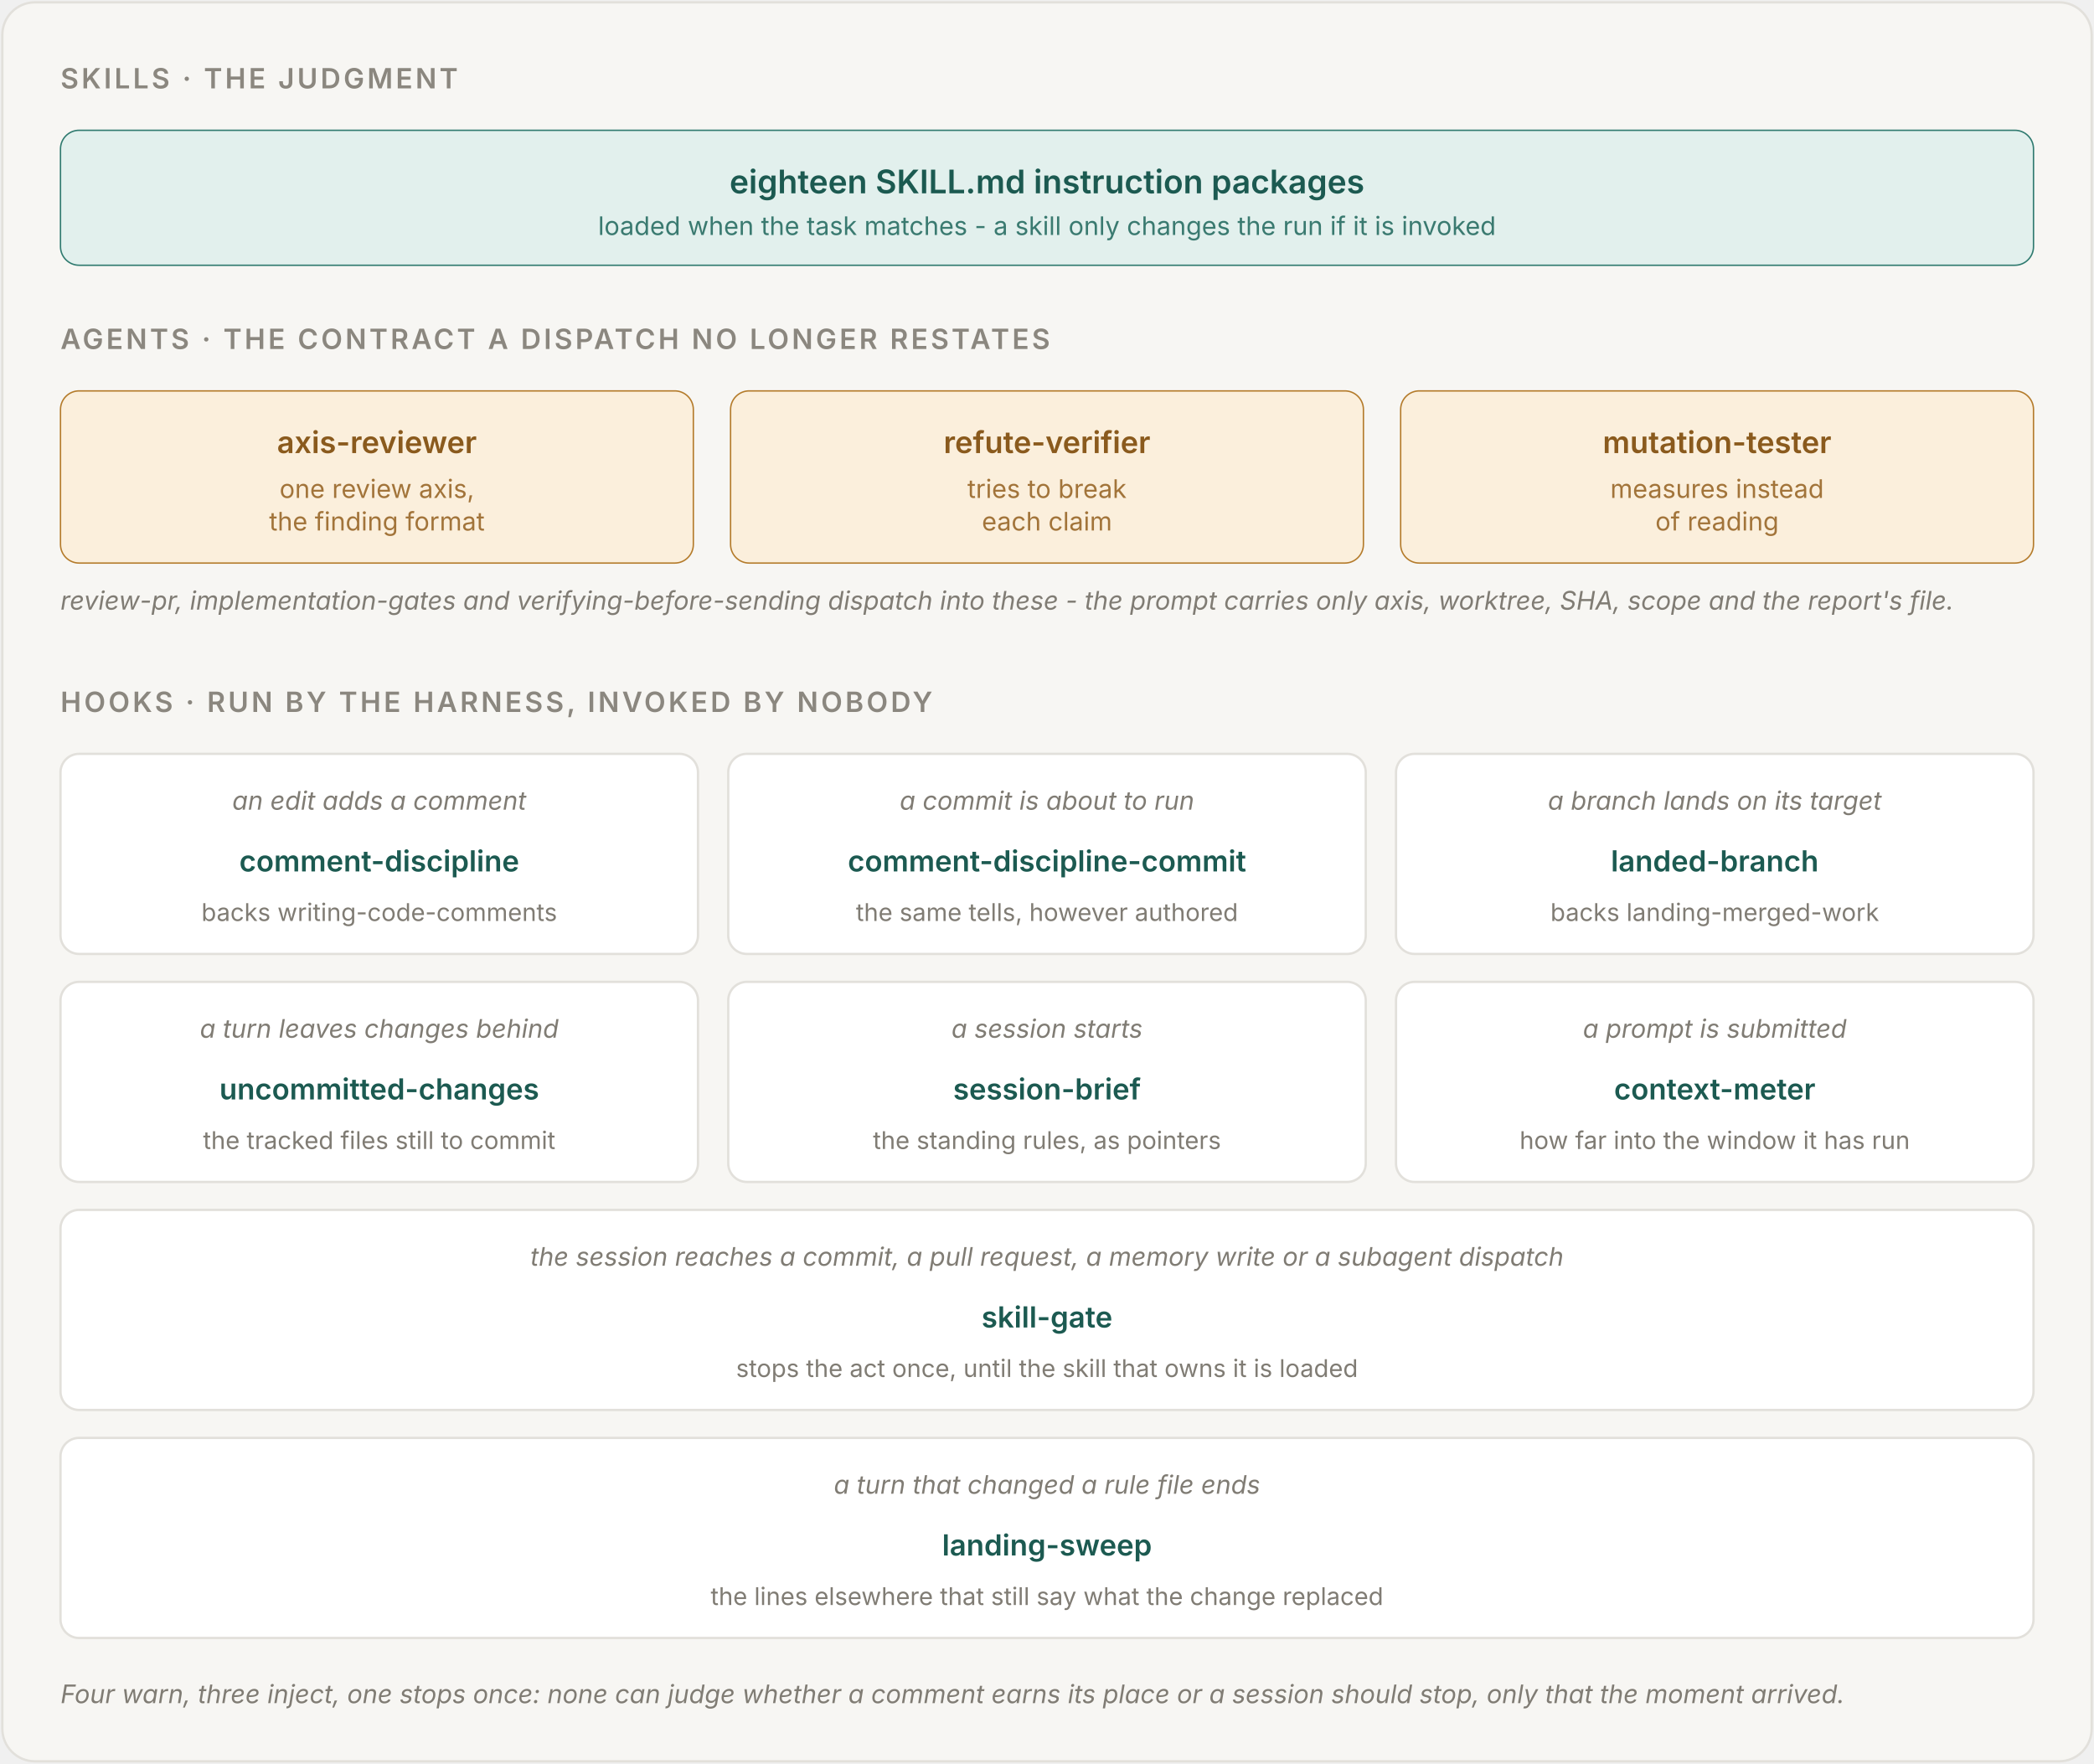
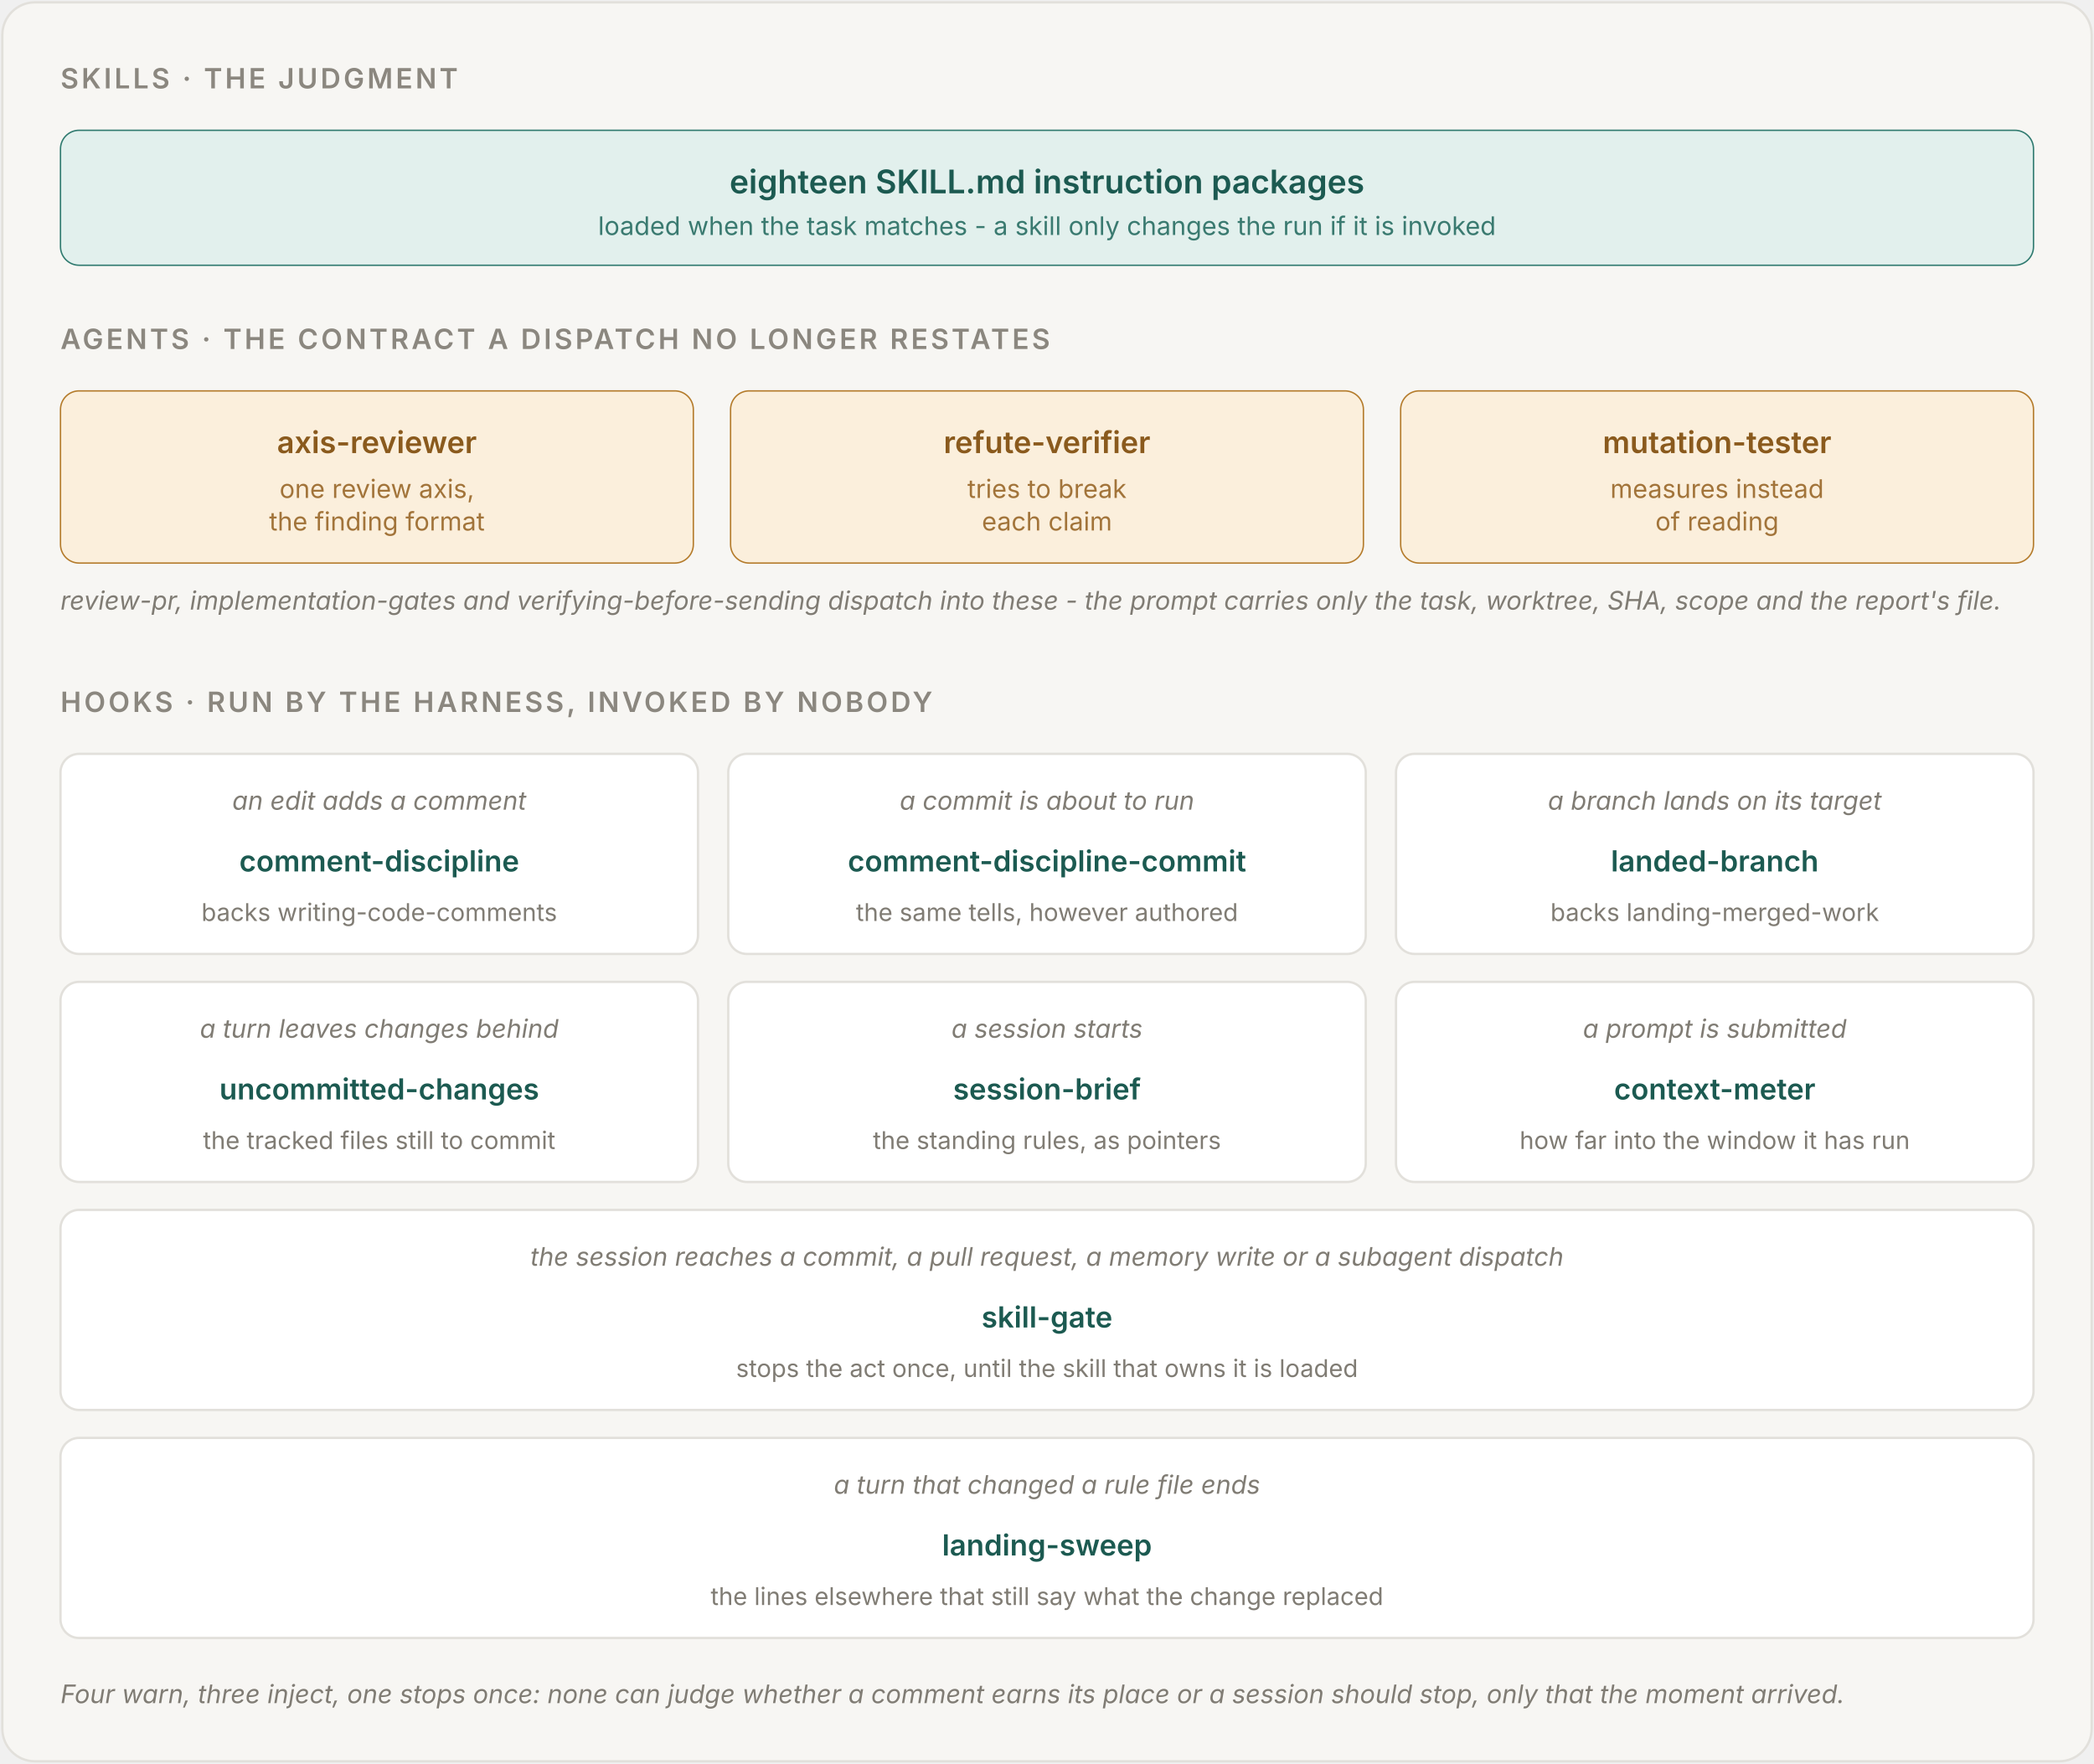
- <svg xmlns="http://www.w3.org/2000/svg" width="100%" viewBox="0 0 900 758" role="img" aria-label="The three component types: eighteen skills carry the judgment and fire only when invoked; three agent types carry the reviewer, skeptic and mutation contracts so a dispatch prompt shrinks to scope; eight hooks are run by the harness - four warn at the moments a skill is most often skipped (an edit adding a comment, a commit about to run, a branch landing on its target, a turn leaving tracked changes uncommitted), one stops a commit, a pull request, a memory write or a subagent dispatch once until the skill that owns it is loaded, and three inject what a session cannot see for itself (the standing rules at session start, how far into its context window it has run, and the lines a turn's change to a rule file left stale elsewhere)">
+ <svg xmlns="http://www.w3.org/2000/svg" width="100%" viewBox="0 0 900 758" role="img" aria-label="The three component types: eighteen skills carry the judgment and fire only when invoked; three agent types carry the reviewer, skeptic and mutation contracts so a dispatch prompt shrinks to the task, its scope and the file its report goes to; eight hooks are run by the harness - four warn at the moments a skill is most often skipped (an edit adding a comment, a commit about to run, a branch landing on its target, a turn leaving tracked changes uncommitted), one stops a commit, a pull request, a memory write or a subagent dispatch once until the skill that owns it is loaded, and three inject what a session cannot see for itself (the standing rules at session start, how far into its context window it has run, and the lines a turn's change to a rule file left stale elsewhere)">
  <rect x="1" y="1" width="898" height="756" rx="14" fill="#F7F6F3" stroke="#E2E0DB" stroke-width="1" />
  <text x="26" y="38" font-family="system-ui, -apple-system, sans-serif" font-size="12" font-weight="600" fill="#8B877F" letter-spacing="1.2">SKILLS · THE JUDGMENT</text>
  <rect x="26" y="56" width="848" height="58" rx="8" fill="#E2F0ED" stroke="#2F7A6F" stroke-width="0.6" />
  <text x="450" y="78" font-family="system-ui, -apple-system, sans-serif" font-size="14" font-weight="600" fill="#1C5A51" text-anchor="middle" dominant-baseline="central">eighteen SKILL.md instruction packages</text>
  <text x="450" y="97" font-family="system-ui, -apple-system, sans-serif" font-size="11" font-weight="400" fill="#3A7A70" text-anchor="middle" dominant-baseline="central">loaded when the task matches - a skill only changes the run if it is invoked</text>
  <text x="26" y="150" font-family="system-ui, -apple-system, sans-serif" font-size="12" font-weight="600" fill="#8B877F" letter-spacing="1.2">AGENTS · THE CONTRACT A DISPATCH NO LONGER RESTATES</text>
  <rect x="26" y="168" width="272" height="74" rx="8" fill="#FBEFDC" stroke="#B47B2B" stroke-width="0.6" />
  <text x="162" y="190" font-family="system-ui, -apple-system, sans-serif" font-size="13" font-weight="600" fill="#8A5A1D" text-anchor="middle" dominant-baseline="central">axis-reviewer</text>
  <text x="162" y="210" font-family="system-ui, -apple-system, sans-serif" font-size="11" font-weight="400" fill="#A2743A" text-anchor="middle" dominant-baseline="central">one review axis,</text>
  <text x="162" y="224" font-family="system-ui, -apple-system, sans-serif" font-size="11" font-weight="400" fill="#A2743A" text-anchor="middle" dominant-baseline="central">the finding format</text>
  <rect x="314" y="168" width="272" height="74" rx="8" fill="#FBEFDC" stroke="#B47B2B" stroke-width="0.6" />
  <text x="450" y="190" font-family="system-ui, -apple-system, sans-serif" font-size="13" font-weight="600" fill="#8A5A1D" text-anchor="middle" dominant-baseline="central">refute-verifier</text>
  <text x="450" y="210" font-family="system-ui, -apple-system, sans-serif" font-size="11" font-weight="400" fill="#A2743A" text-anchor="middle" dominant-baseline="central">tries to break</text>
  <text x="450" y="224" font-family="system-ui, -apple-system, sans-serif" font-size="11" font-weight="400" fill="#A2743A" text-anchor="middle" dominant-baseline="central">each claim</text>
  <rect x="602" y="168" width="272" height="74" rx="8" fill="#FBEFDC" stroke="#B47B2B" stroke-width="0.6" />
  <text x="738" y="190" font-family="system-ui, -apple-system, sans-serif" font-size="13" font-weight="600" fill="#8A5A1D" text-anchor="middle" dominant-baseline="central">mutation-tester</text>
  <text x="738" y="210" font-family="system-ui, -apple-system, sans-serif" font-size="11" font-weight="400" fill="#A2743A" text-anchor="middle" dominant-baseline="central">measures instead</text>
  <text x="738" y="224" font-family="system-ui, -apple-system, sans-serif" font-size="11" font-weight="400" fill="#A2743A" text-anchor="middle" dominant-baseline="central">of reading</text>
-   <text x="26" y="262" font-family="system-ui, -apple-system, sans-serif" font-size="11" font-style="italic" fill="#807C74">review-pr, implementation-gates and verifying-before-sending dispatch into these - the prompt carries only axis, worktree, SHA, scope and the report's file.</text>
+   <text x="26" y="262" font-family="system-ui, -apple-system, sans-serif" font-size="11" font-style="italic" fill="#807C74">review-pr, implementation-gates and verifying-before-sending dispatch into these - the prompt carries only the task, worktree, SHA, scope and the report's file.</text>
  <text x="26" y="306" font-family="system-ui, -apple-system, sans-serif" font-size="12" font-weight="600" fill="#8B877F" letter-spacing="1.2">HOOKS · RUN BY THE HARNESS, INVOKED BY NOBODY</text>
  <rect x="26" y="324" width="274" height="86" rx="8" fill="#FFFFFF" stroke="#E2E0DB" stroke-width="1" />
  <text x="163" y="344" font-family="system-ui, -apple-system, sans-serif" font-size="11" font-weight="400" font-style="italic" fill="#807C74" text-anchor="middle" dominant-baseline="central">an edit adds a comment</text>
  <text x="163" y="370" font-family="system-ui, -apple-system, sans-serif" font-size="12.5" font-weight="600" fill="#1C5A51" text-anchor="middle" dominant-baseline="central">comment-discipline</text>
  <text x="163" y="392" font-family="system-ui, -apple-system, sans-serif" font-size="10.5" font-weight="400" fill="#807C74" text-anchor="middle" dominant-baseline="central">backs writing-code-comments</text>
  <rect x="313" y="324" width="274" height="86" rx="8" fill="#FFFFFF" stroke="#E2E0DB" stroke-width="1" />
  <text x="450" y="344" font-family="system-ui, -apple-system, sans-serif" font-size="11" font-weight="400" font-style="italic" fill="#807C74" text-anchor="middle" dominant-baseline="central">a commit is about to run</text>
  <text x="450" y="370" font-family="system-ui, -apple-system, sans-serif" font-size="12.5" font-weight="600" fill="#1C5A51" text-anchor="middle" dominant-baseline="central">comment-discipline-commit</text>
  <text x="450" y="392" font-family="system-ui, -apple-system, sans-serif" font-size="10.5" font-weight="400" fill="#807C74" text-anchor="middle" dominant-baseline="central">the same tells, however authored</text>
  <rect x="600" y="324" width="274" height="86" rx="8" fill="#FFFFFF" stroke="#E2E0DB" stroke-width="1" />
  <text x="737" y="344" font-family="system-ui, -apple-system, sans-serif" font-size="11" font-weight="400" font-style="italic" fill="#807C74" text-anchor="middle" dominant-baseline="central">a branch lands on its target</text>
  <text x="737" y="370" font-family="system-ui, -apple-system, sans-serif" font-size="12.5" font-weight="600" fill="#1C5A51" text-anchor="middle" dominant-baseline="central">landed-branch</text>
  <text x="737" y="392" font-family="system-ui, -apple-system, sans-serif" font-size="10.5" font-weight="400" fill="#807C74" text-anchor="middle" dominant-baseline="central">backs landing-merged-work</text>
  <rect x="26" y="422" width="274" height="86" rx="8" fill="#FFFFFF" stroke="#E2E0DB" stroke-width="1" />
  <text x="163" y="442" font-family="system-ui, -apple-system, sans-serif" font-size="11" font-weight="400" font-style="italic" fill="#807C74" text-anchor="middle" dominant-baseline="central">a turn leaves changes behind</text>
  <text x="163" y="468" font-family="system-ui, -apple-system, sans-serif" font-size="12.5" font-weight="600" fill="#1C5A51" text-anchor="middle" dominant-baseline="central">uncommitted-changes</text>
  <text x="163" y="490" font-family="system-ui, -apple-system, sans-serif" font-size="10.5" font-weight="400" fill="#807C74" text-anchor="middle" dominant-baseline="central">the tracked files still to commit</text>
  <rect x="313" y="422" width="274" height="86" rx="8" fill="#FFFFFF" stroke="#E2E0DB" stroke-width="1" />
  <text x="450" y="442" font-family="system-ui, -apple-system, sans-serif" font-size="11" font-weight="400" font-style="italic" fill="#807C74" text-anchor="middle" dominant-baseline="central">a session starts</text>
  <text x="450" y="468" font-family="system-ui, -apple-system, sans-serif" font-size="12.5" font-weight="600" fill="#1C5A51" text-anchor="middle" dominant-baseline="central">session-brief</text>
  <text x="450" y="490" font-family="system-ui, -apple-system, sans-serif" font-size="10.5" font-weight="400" fill="#807C74" text-anchor="middle" dominant-baseline="central">the standing rules, as pointers</text>
  <rect x="600" y="422" width="274" height="86" rx="8" fill="#FFFFFF" stroke="#E2E0DB" stroke-width="1" />
  <text x="737" y="442" font-family="system-ui, -apple-system, sans-serif" font-size="11" font-weight="400" font-style="italic" fill="#807C74" text-anchor="middle" dominant-baseline="central">a prompt is submitted</text>
  <text x="737" y="468" font-family="system-ui, -apple-system, sans-serif" font-size="12.5" font-weight="600" fill="#1C5A51" text-anchor="middle" dominant-baseline="central">context-meter</text>
  <text x="737" y="490" font-family="system-ui, -apple-system, sans-serif" font-size="10.5" font-weight="400" fill="#807C74" text-anchor="middle" dominant-baseline="central">how far into the window it has run</text>
  <rect x="26" y="520" width="848" height="86" rx="8" fill="#FFFFFF" stroke="#E2E0DB" stroke-width="1" />
  <text x="450" y="540" font-family="system-ui, -apple-system, sans-serif" font-size="11" font-weight="400" font-style="italic" fill="#807C74" text-anchor="middle" dominant-baseline="central">the session reaches a commit, a pull request, a memory write or a subagent dispatch</text>
  <text x="450" y="566" font-family="system-ui, -apple-system, sans-serif" font-size="12.5" font-weight="600" fill="#1C5A51" text-anchor="middle" dominant-baseline="central">skill-gate</text>
  <text x="450" y="588" font-family="system-ui, -apple-system, sans-serif" font-size="10.5" font-weight="400" fill="#807C74" text-anchor="middle" dominant-baseline="central">stops the act once, until the skill that owns it is loaded</text>
  <rect x="26" y="618" width="848" height="86" rx="8" fill="#FFFFFF" stroke="#E2E0DB" stroke-width="1" />
  <text x="450" y="638" font-family="system-ui, -apple-system, sans-serif" font-size="11" font-weight="400" font-style="italic" fill="#807C74" text-anchor="middle" dominant-baseline="central">a turn that changed a rule file ends</text>
  <text x="450" y="664" font-family="system-ui, -apple-system, sans-serif" font-size="12.5" font-weight="600" fill="#1C5A51" text-anchor="middle" dominant-baseline="central">landing-sweep</text>
  <text x="450" y="686" font-family="system-ui, -apple-system, sans-serif" font-size="10.5" font-weight="400" fill="#807C74" text-anchor="middle" dominant-baseline="central">the lines elsewhere that still say what the change replaced</text>
  <text x="26" y="732" font-family="system-ui, -apple-system, sans-serif" font-size="11" font-style="italic" fill="#807C74">Four warn, three inject, one stops once: none can judge whether a comment earns its place or a session should stop, only that the moment arrived.</text>
</svg>
